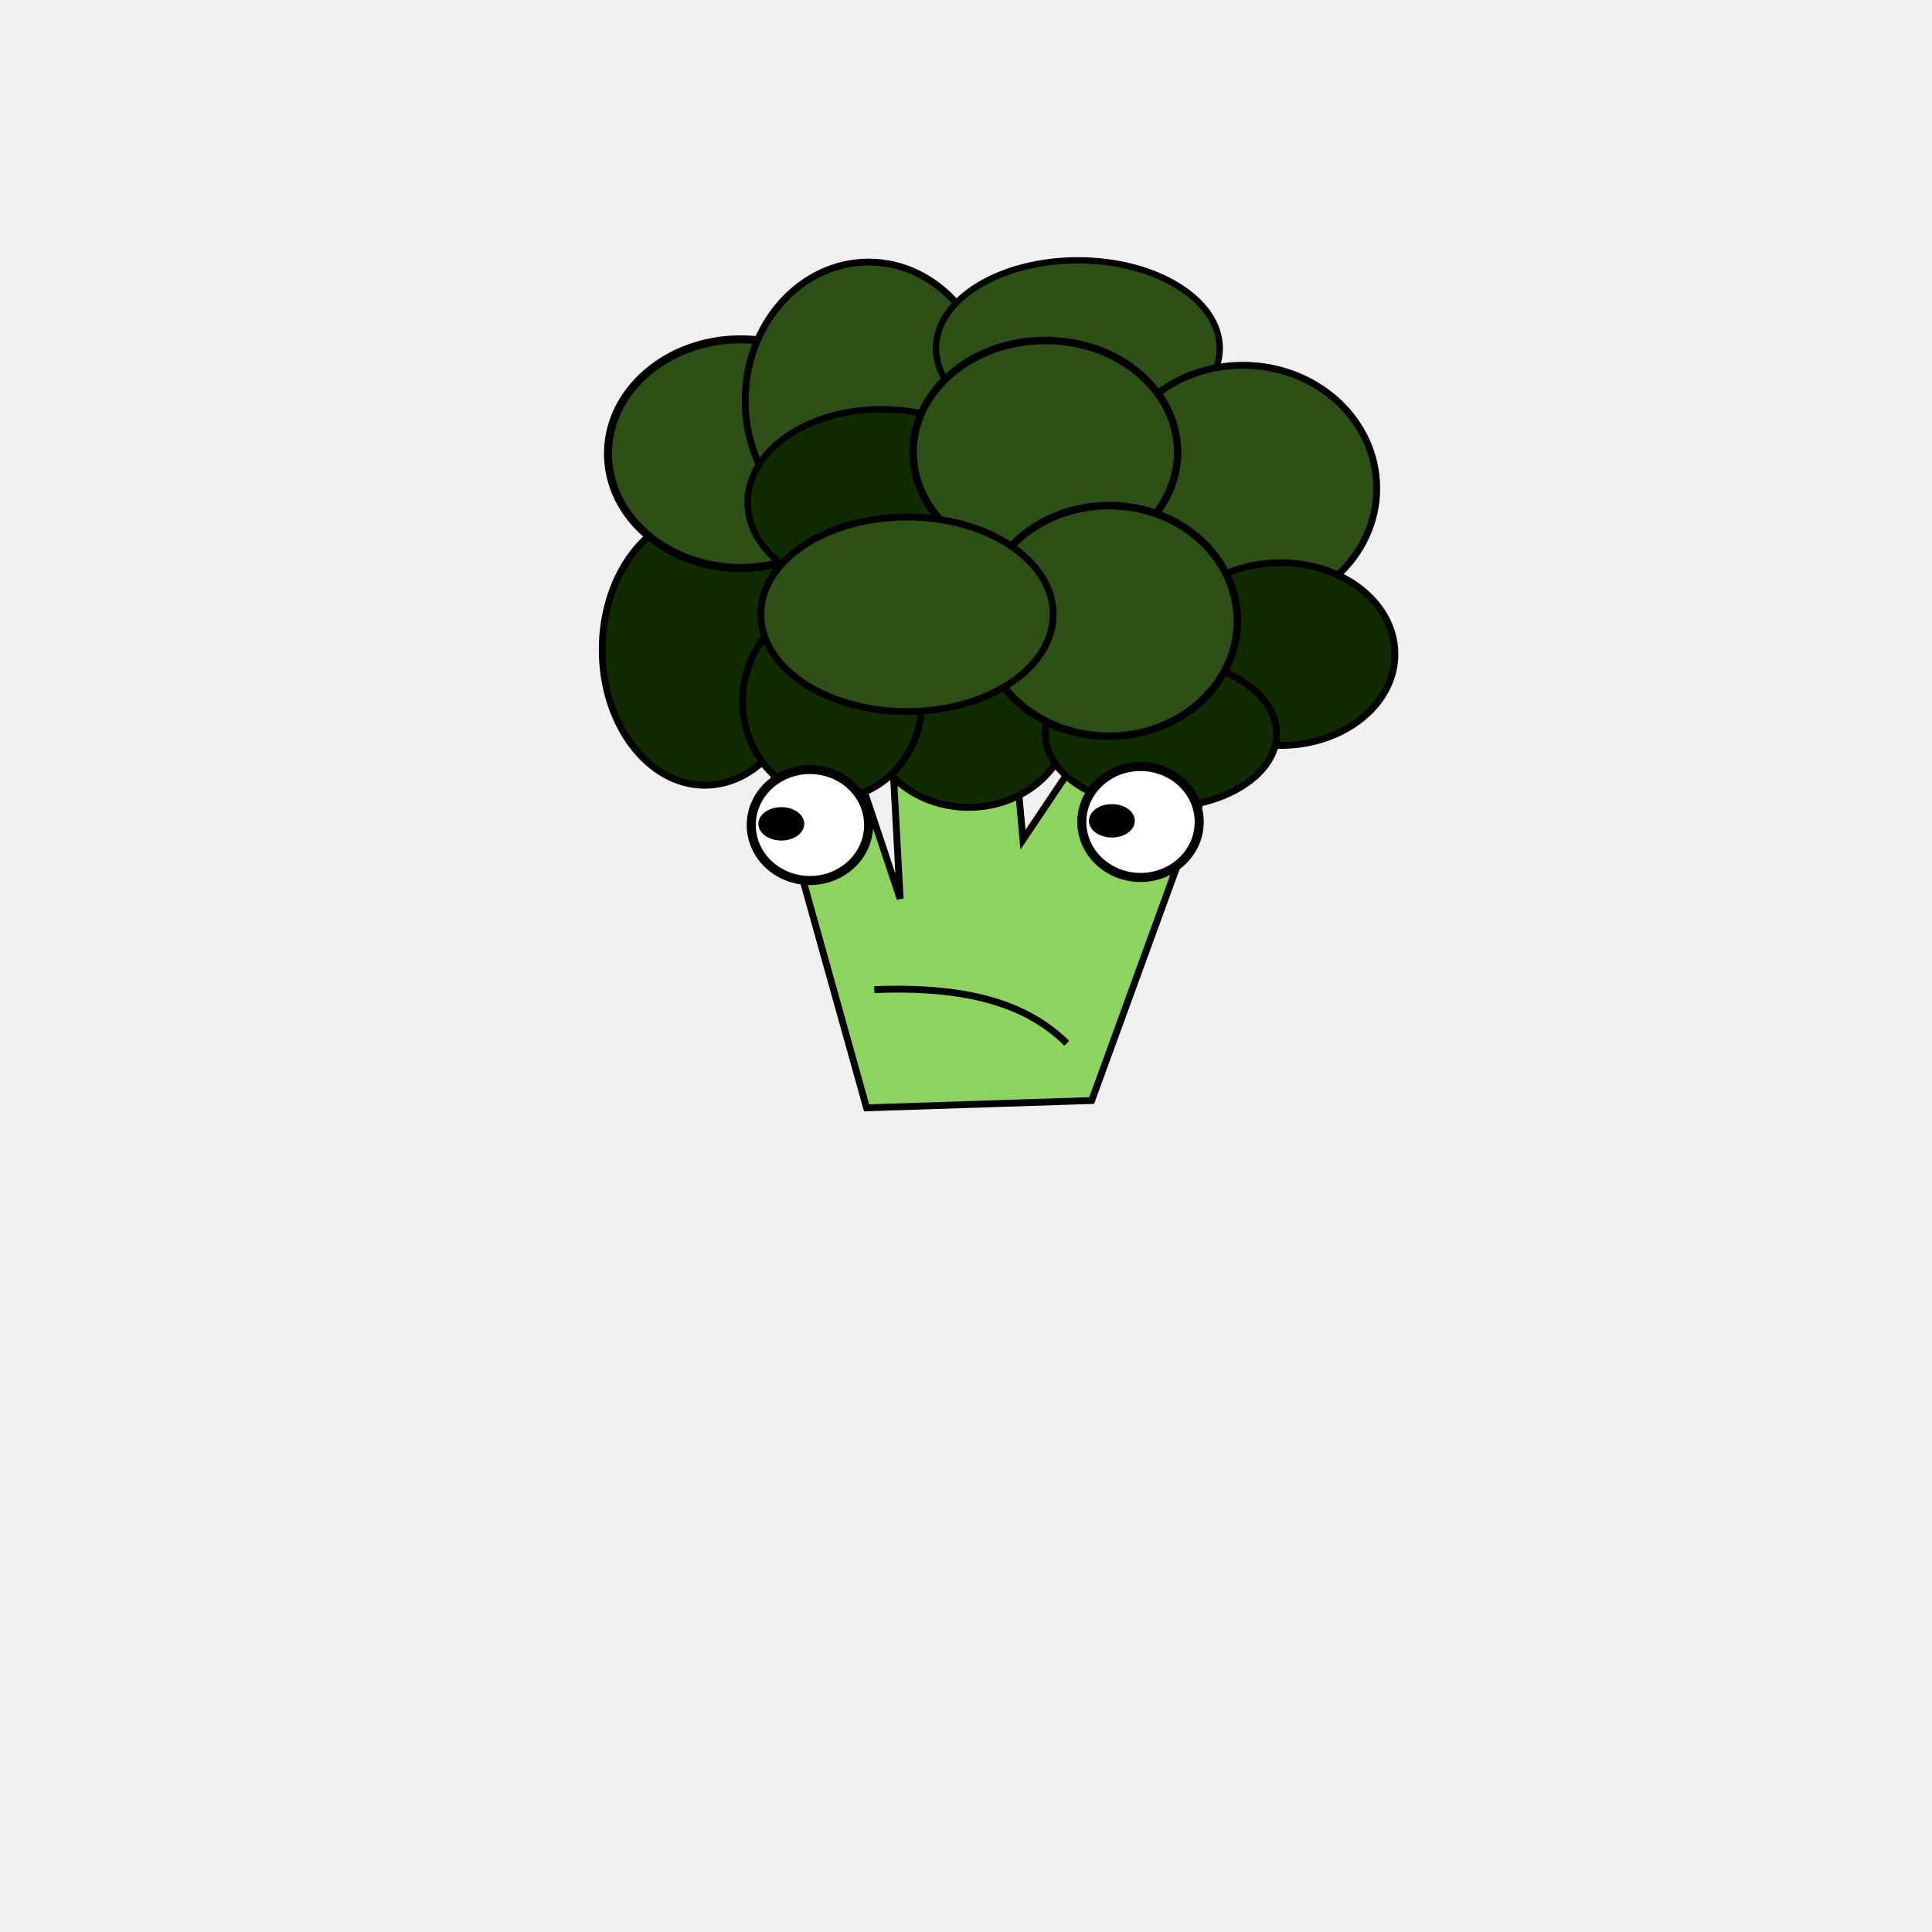
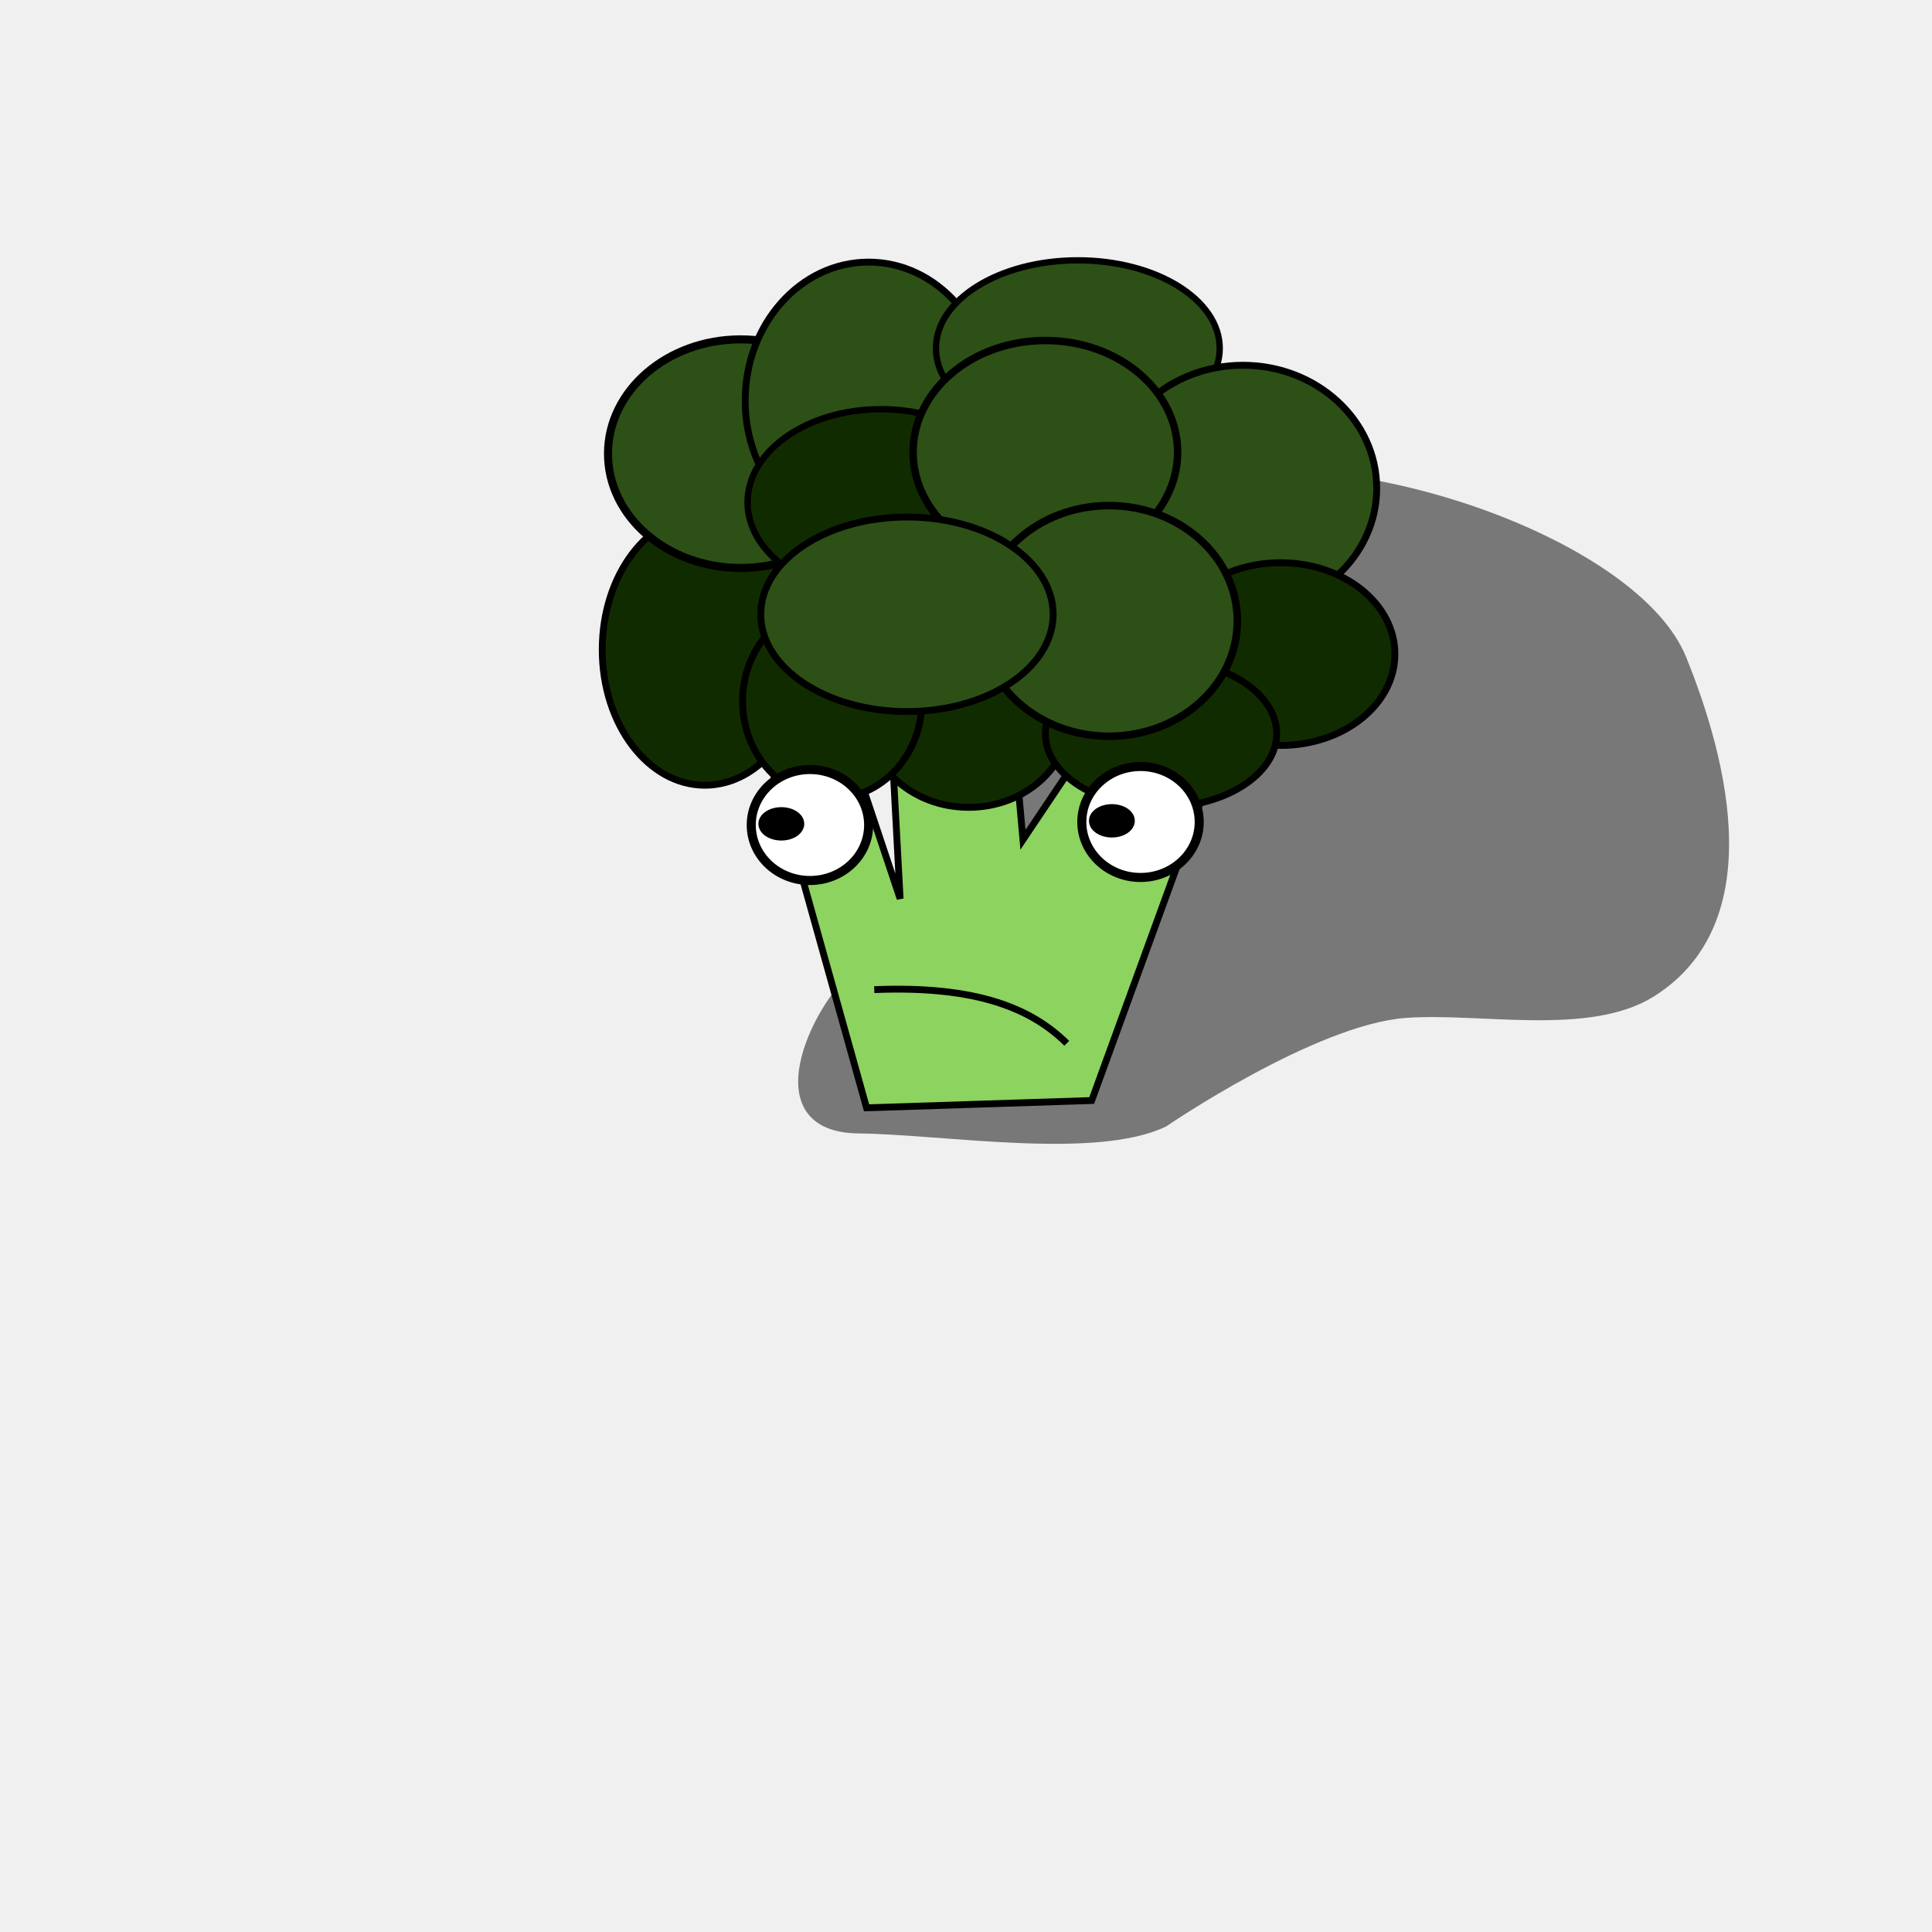
<svg xmlns="http://www.w3.org/2000/svg" width="300" height="300" viewBox="0 0 300 300" id="svg7282" version="1.1">
  <defs id="defs7284">
    </defs>
-   <g id="layer9" style="display:none">
-     <rect style="fill:none;fill-opacity:1;stroke:#000000;stroke-width:1;stroke-linejoin:bevel;stroke-miterlimit:4;stroke-dasharray:none;stroke-opacity:1" id="rect15904" width="100" height="100" x="100.5" y="99.5" />
+   <g id="layer2" style="display:inline;opacity:0.5">
+     <path style="fill:#000000;fill-rule:evenodd;stroke:#000000;stroke-width:1px;stroke-linecap:butt;stroke-linejoin:miter;stroke-opacity:1" d="m 133.34,175.499 c -15.828,-0.176 -7.136,-18.958 0,-25.001 20.854,-17.659 27.714,-20.862 27.274,-40.659 -0.328,-14.765 11.458,-32.38 26.011,-35.355 24.977,-5.107 67.575,10.009 74.751,27.779 5.131,12.707 13.94,40.224 -4.798,52.023 -9.825,6.187 -26.808,2.408 -38.386,3.283 -14.23,1.076 -37.376,16.92 -37.376,16.92 -10.792,5.149 -34.314,1.156 -47.477,1.01 z" id="path6293" />
  </g>
  <g id="layer1" transform="translate(0,-752.3622)" style="display:inline">
    <path style="fill:#8dd35f;fill-rule:evenodd;stroke:#000000;stroke-width:1.064;stroke-linecap:butt;stroke-linejoin:miter;stroke-miterlimit:4;stroke-dasharray:none;stroke-opacity:1" d="m 134.561,924.384 34.956,-1.133 22.401,-61.487 -17.692,-1.942 -15.381,22.933 -2.454,-27.301 -18.962,-7.133 2.342,43.59 -11.769,-35.246 -10.848,5.423 17.407,62.296 z" id="path7834" />
    <ellipse style="fill:#112b00;fill-opacity:1;stroke:#000000;stroke-width:1.064;stroke-linecap:round;stroke-linejoin:round;stroke-miterlimit:4;stroke-dasharray:none;stroke-opacity:1" id="path7838" cx="150.418" cy="863.653" rx="15.739" ry="14.073" />
    <ellipse style="fill:#112b00;fill-opacity:1;stroke:#000000;stroke-width:1.064;stroke-linecap:round;stroke-linejoin:round;stroke-miterlimit:4;stroke-dasharray:none;stroke-opacity:1" id="path7842" cx="109.456" cy="853.241" rx="15.941" ry="21.052" />
    <ellipse style="fill:#2d5016;fill-opacity:1;stroke:#000000;stroke-width:1.25;stroke-linecap:round;stroke-linejoin:round;stroke-miterlimit:4;stroke-dasharray:none;stroke-opacity:1" id="path7844" cx="115.005" cy="822.807" rx="20.595" ry="17.749" />
    <ellipse style="fill:#2d5016;fill-opacity:1;stroke:#000000;stroke-width:1.064;stroke-linecap:round;stroke-linejoin:round;stroke-miterlimit:4;stroke-dasharray:none;stroke-opacity:1" id="path7846" cx="134.881" cy="814.569" rx="19.169" ry="21.51" />
    <ellipse style="fill:#112b00;fill-opacity:1;stroke:#000000;stroke-width:1.064;stroke-linecap:round;stroke-linejoin:round;stroke-miterlimit:4;stroke-dasharray:none;stroke-opacity:1" id="path7840" cx="129.231" cy="861.25" rx="13.923" ry="15.103" />
    <ellipse style="fill:#2d5016;fill-opacity:1;stroke:#000000;stroke-width:0.979;stroke-linecap:round;stroke-linejoin:round;stroke-miterlimit:4;stroke-dasharray:none;stroke-opacity:1" id="path7852" cx="167.367" cy="806.445" rx="22.033" ry="13.66" />
    <ellipse style="fill:#2d5016;fill-opacity:1;stroke:#000000;stroke-width:1.064;stroke-linecap:round;stroke-linejoin:round;stroke-miterlimit:4;stroke-dasharray:none;stroke-opacity:1" id="path7856" cx="192.993" cy="828.184" rx="20.783" ry="19.107" />
    <ellipse style="fill:#112b00;fill-opacity:1;stroke:#000000;stroke-width:0.995;stroke-linecap:round;stroke-linejoin:round;stroke-miterlimit:4;stroke-dasharray:none;stroke-opacity:1" id="path7848" cx="136.797" cy="830.358" rx="20.714" ry="14.453" />
    <ellipse style="fill:#112b00;fill-opacity:1;stroke:#000000;stroke-width:1.064;stroke-linecap:round;stroke-linejoin:round;stroke-miterlimit:4;stroke-dasharray:none;stroke-opacity:1" id="path7858" cx="198.844" cy="853.928" rx="17.757" ry="14.187" />
    <ellipse style="fill:#2d5016;fill-opacity:1;stroke:#000000;stroke-width:1.156;stroke-linecap:round;stroke-linejoin:round;stroke-miterlimit:4;stroke-dasharray:none;stroke-opacity:1" id="path7850" cx="162.322" cy="822.578" rx="20.538" ry="17.342" />
    <ellipse style="fill:#112b00;fill-opacity:1;stroke:#000000;stroke-width:1.064;stroke-linecap:round;stroke-linejoin:round;stroke-miterlimit:4;stroke-dasharray:none;stroke-opacity:1" id="path7860" cx="180.281" cy="866.285" rx="17.958" ry="11.442" />
    <ellipse style="fill:#2d5016;fill-opacity:1;stroke:#000000;stroke-width:1.169;stroke-linecap:round;stroke-linejoin:round;stroke-miterlimit:4;stroke-dasharray:none;stroke-opacity:1" id="path7854" cx="172.21" cy="848.779" rx="19.927" ry="17.907" />
    <ellipse style="fill:#2d5016;fill-opacity:1;stroke:#000000;stroke-width:1.064;stroke-linecap:round;stroke-linejoin:round;stroke-miterlimit:4;stroke-dasharray:none;stroke-opacity:1" id="path7866" cx="140.833" cy="847.749" rx="22.7" ry="15.103" />
    <ellipse style="fill:#ffffff;fill-opacity:1;stroke:#000000;stroke-width:1.407;stroke-linecap:round;stroke-linejoin:round;stroke-miterlimit:4;stroke-dasharray:none;stroke-opacity:1" id="path7874" cx="177.098" cy="879.999" rx="9.115" ry="8.615" />
    <ellipse style="fill:#000000;fill-opacity:1;stroke:#000000;stroke-width:1.064;stroke-linecap:round;stroke-linejoin:round;stroke-miterlimit:4;stroke-dasharray:none;stroke-opacity:1" id="path7878" cx="172.654" cy="879.818" rx="3.027" ry="2.059" />
    <ellipse style="fill:#ffffff;fill-opacity:1;stroke:#000000;stroke-width:1.407;stroke-linecap:round;stroke-linejoin:round;stroke-miterlimit:4;stroke-dasharray:none;stroke-opacity:1" id="path7874-4" cx="125.768" cy="880.47" rx="9.115" ry="8.615" />
    <ellipse style="fill:#000000;fill-opacity:1;stroke:#000000;stroke-width:1.064;stroke-linecap:round;stroke-linejoin:round;stroke-miterlimit:4;stroke-dasharray:none;stroke-opacity:1" id="path7878-3" cx="121.325" cy="880.288" rx="3.027" ry="2.059" />
    <path style="fill:none;fill-rule:evenodd;stroke:#000000;stroke-width:1.064;stroke-linecap:butt;stroke-linejoin:miter;stroke-miterlimit:4;stroke-dasharray:none;stroke-opacity:1" d="m 135.756,906.035 c 16.029,-0.661 24.469,2.98 29.891,8.333" id="path4162" />
  </g>
+   <g id="layer9" style="display:none">
+     <rect style="fill:none;fill-opacity:1;stroke:#000000;stroke-width:1;stroke-linejoin:bevel;stroke-miterlimit:4;stroke-dasharray:none;stroke-opacity:1" id="rect15904" width="100" height="100" x="100.5" y="99.5" />
+   </g>
</svg>
